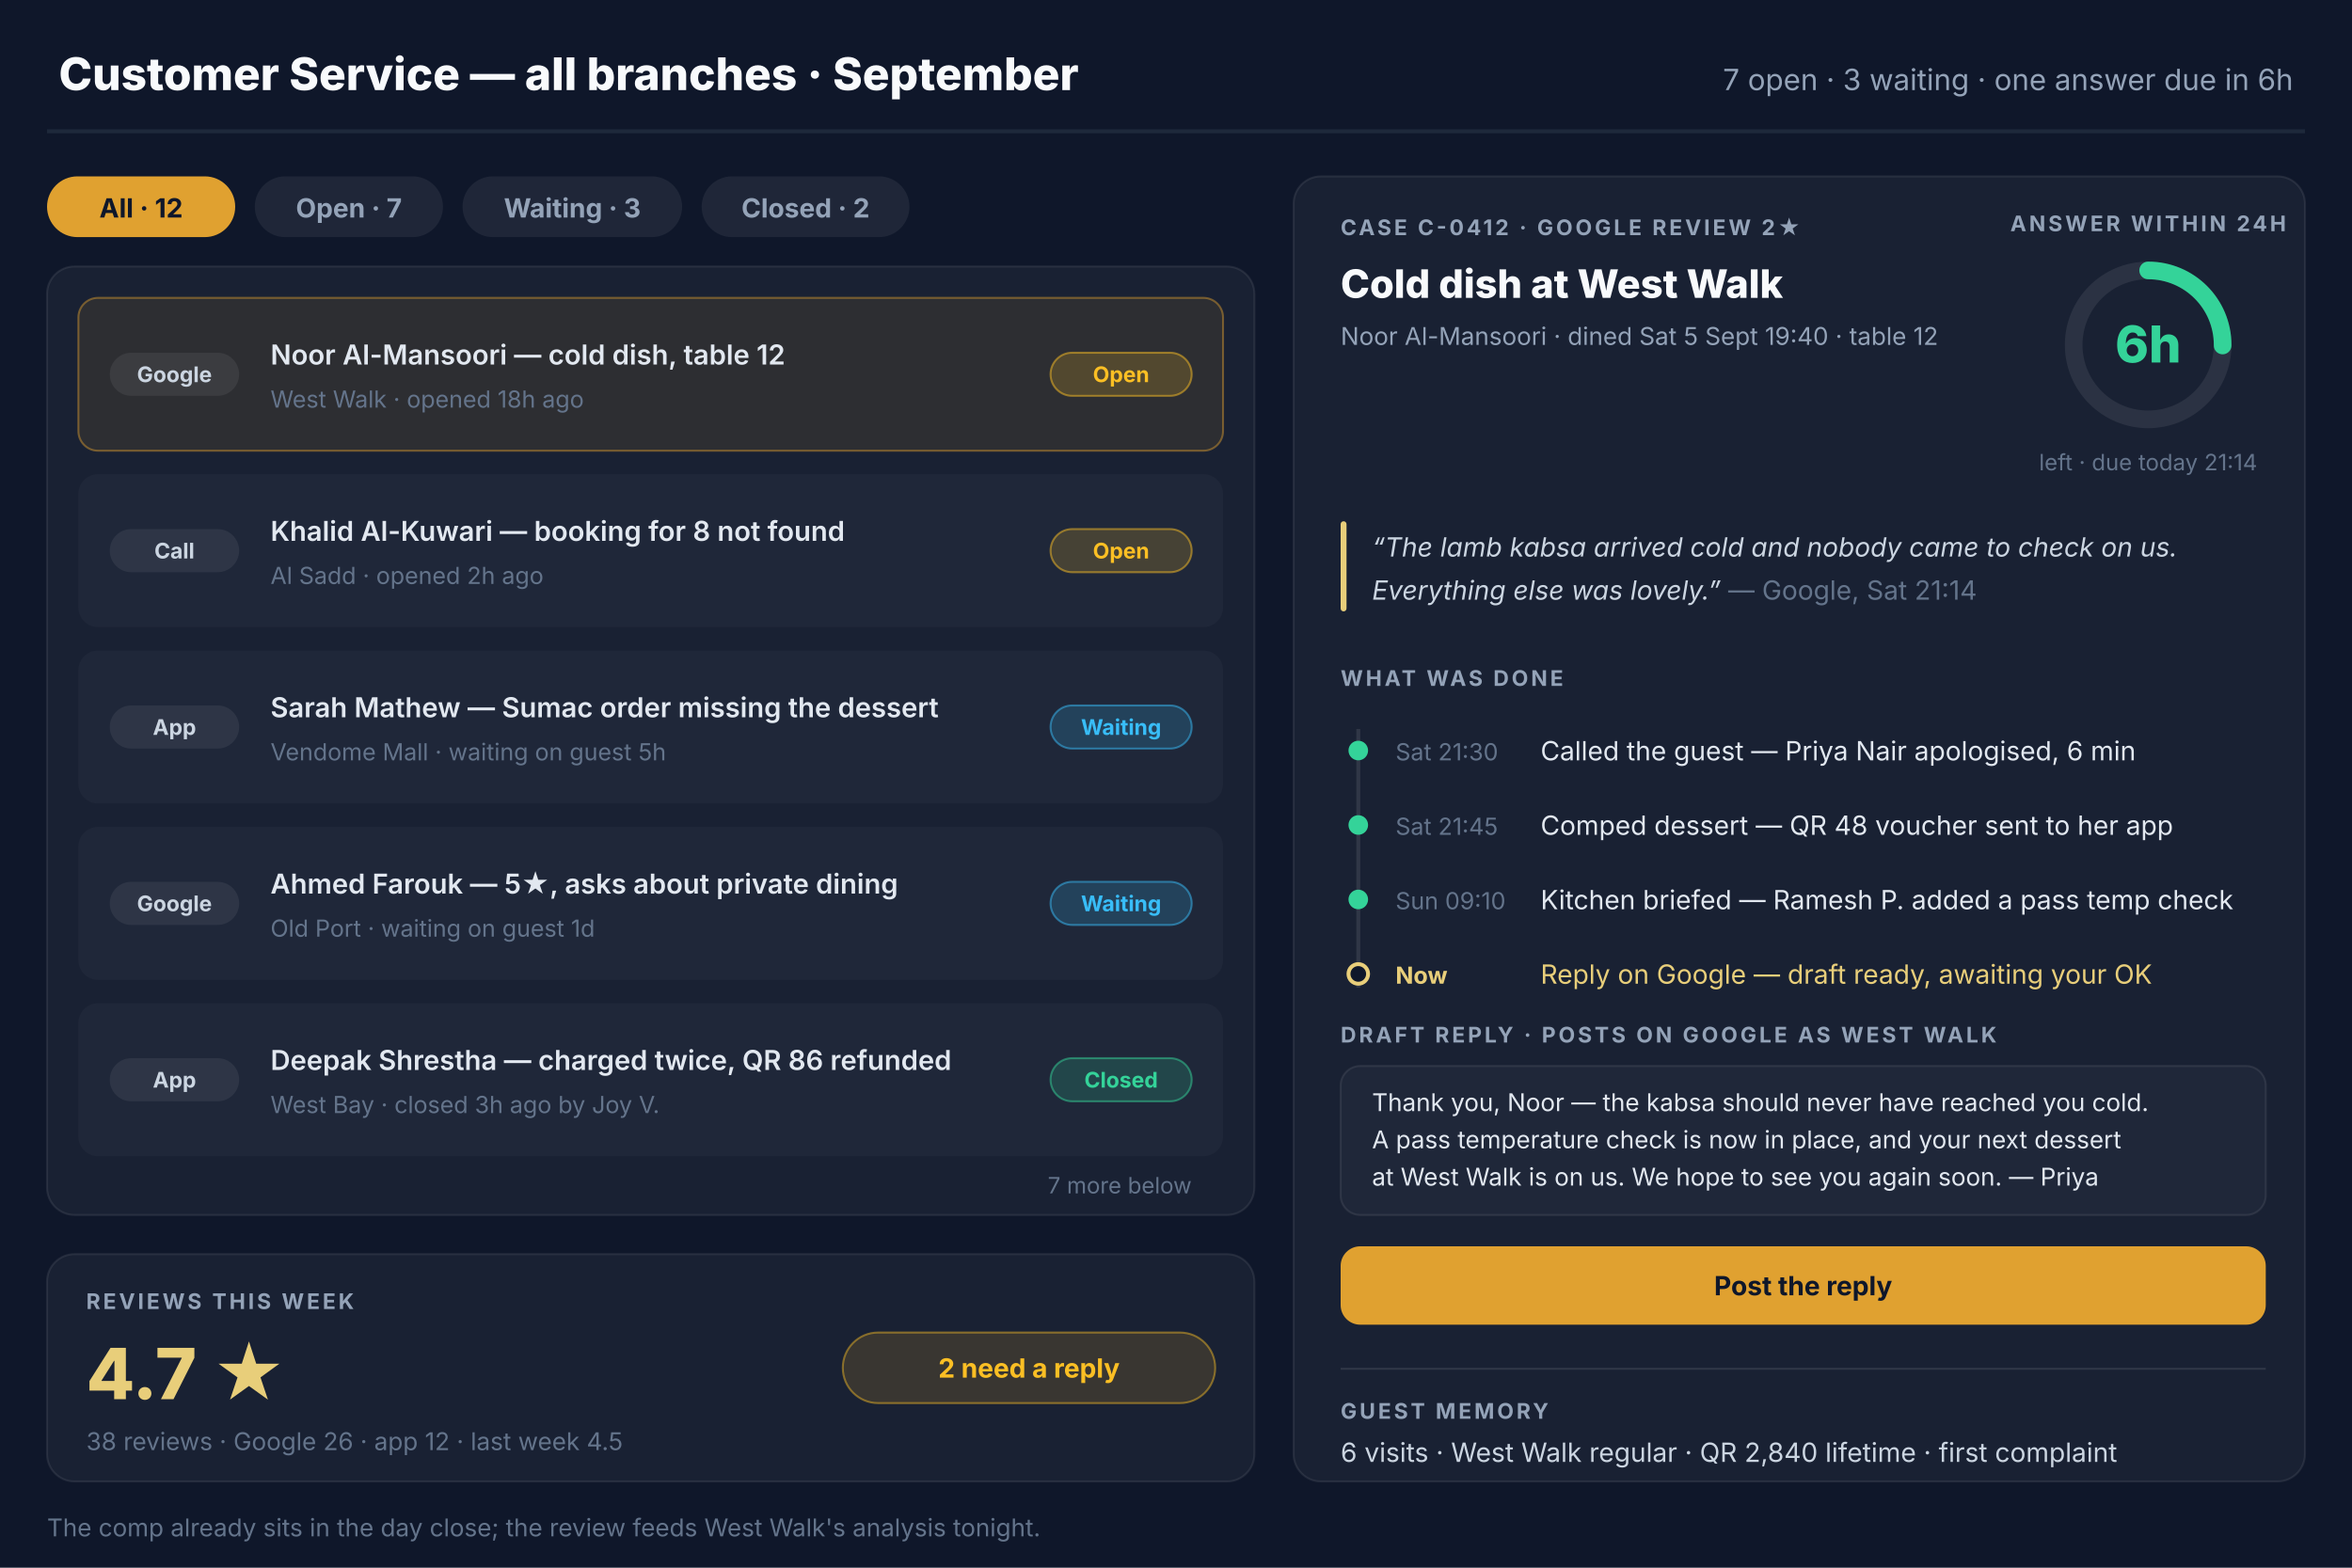
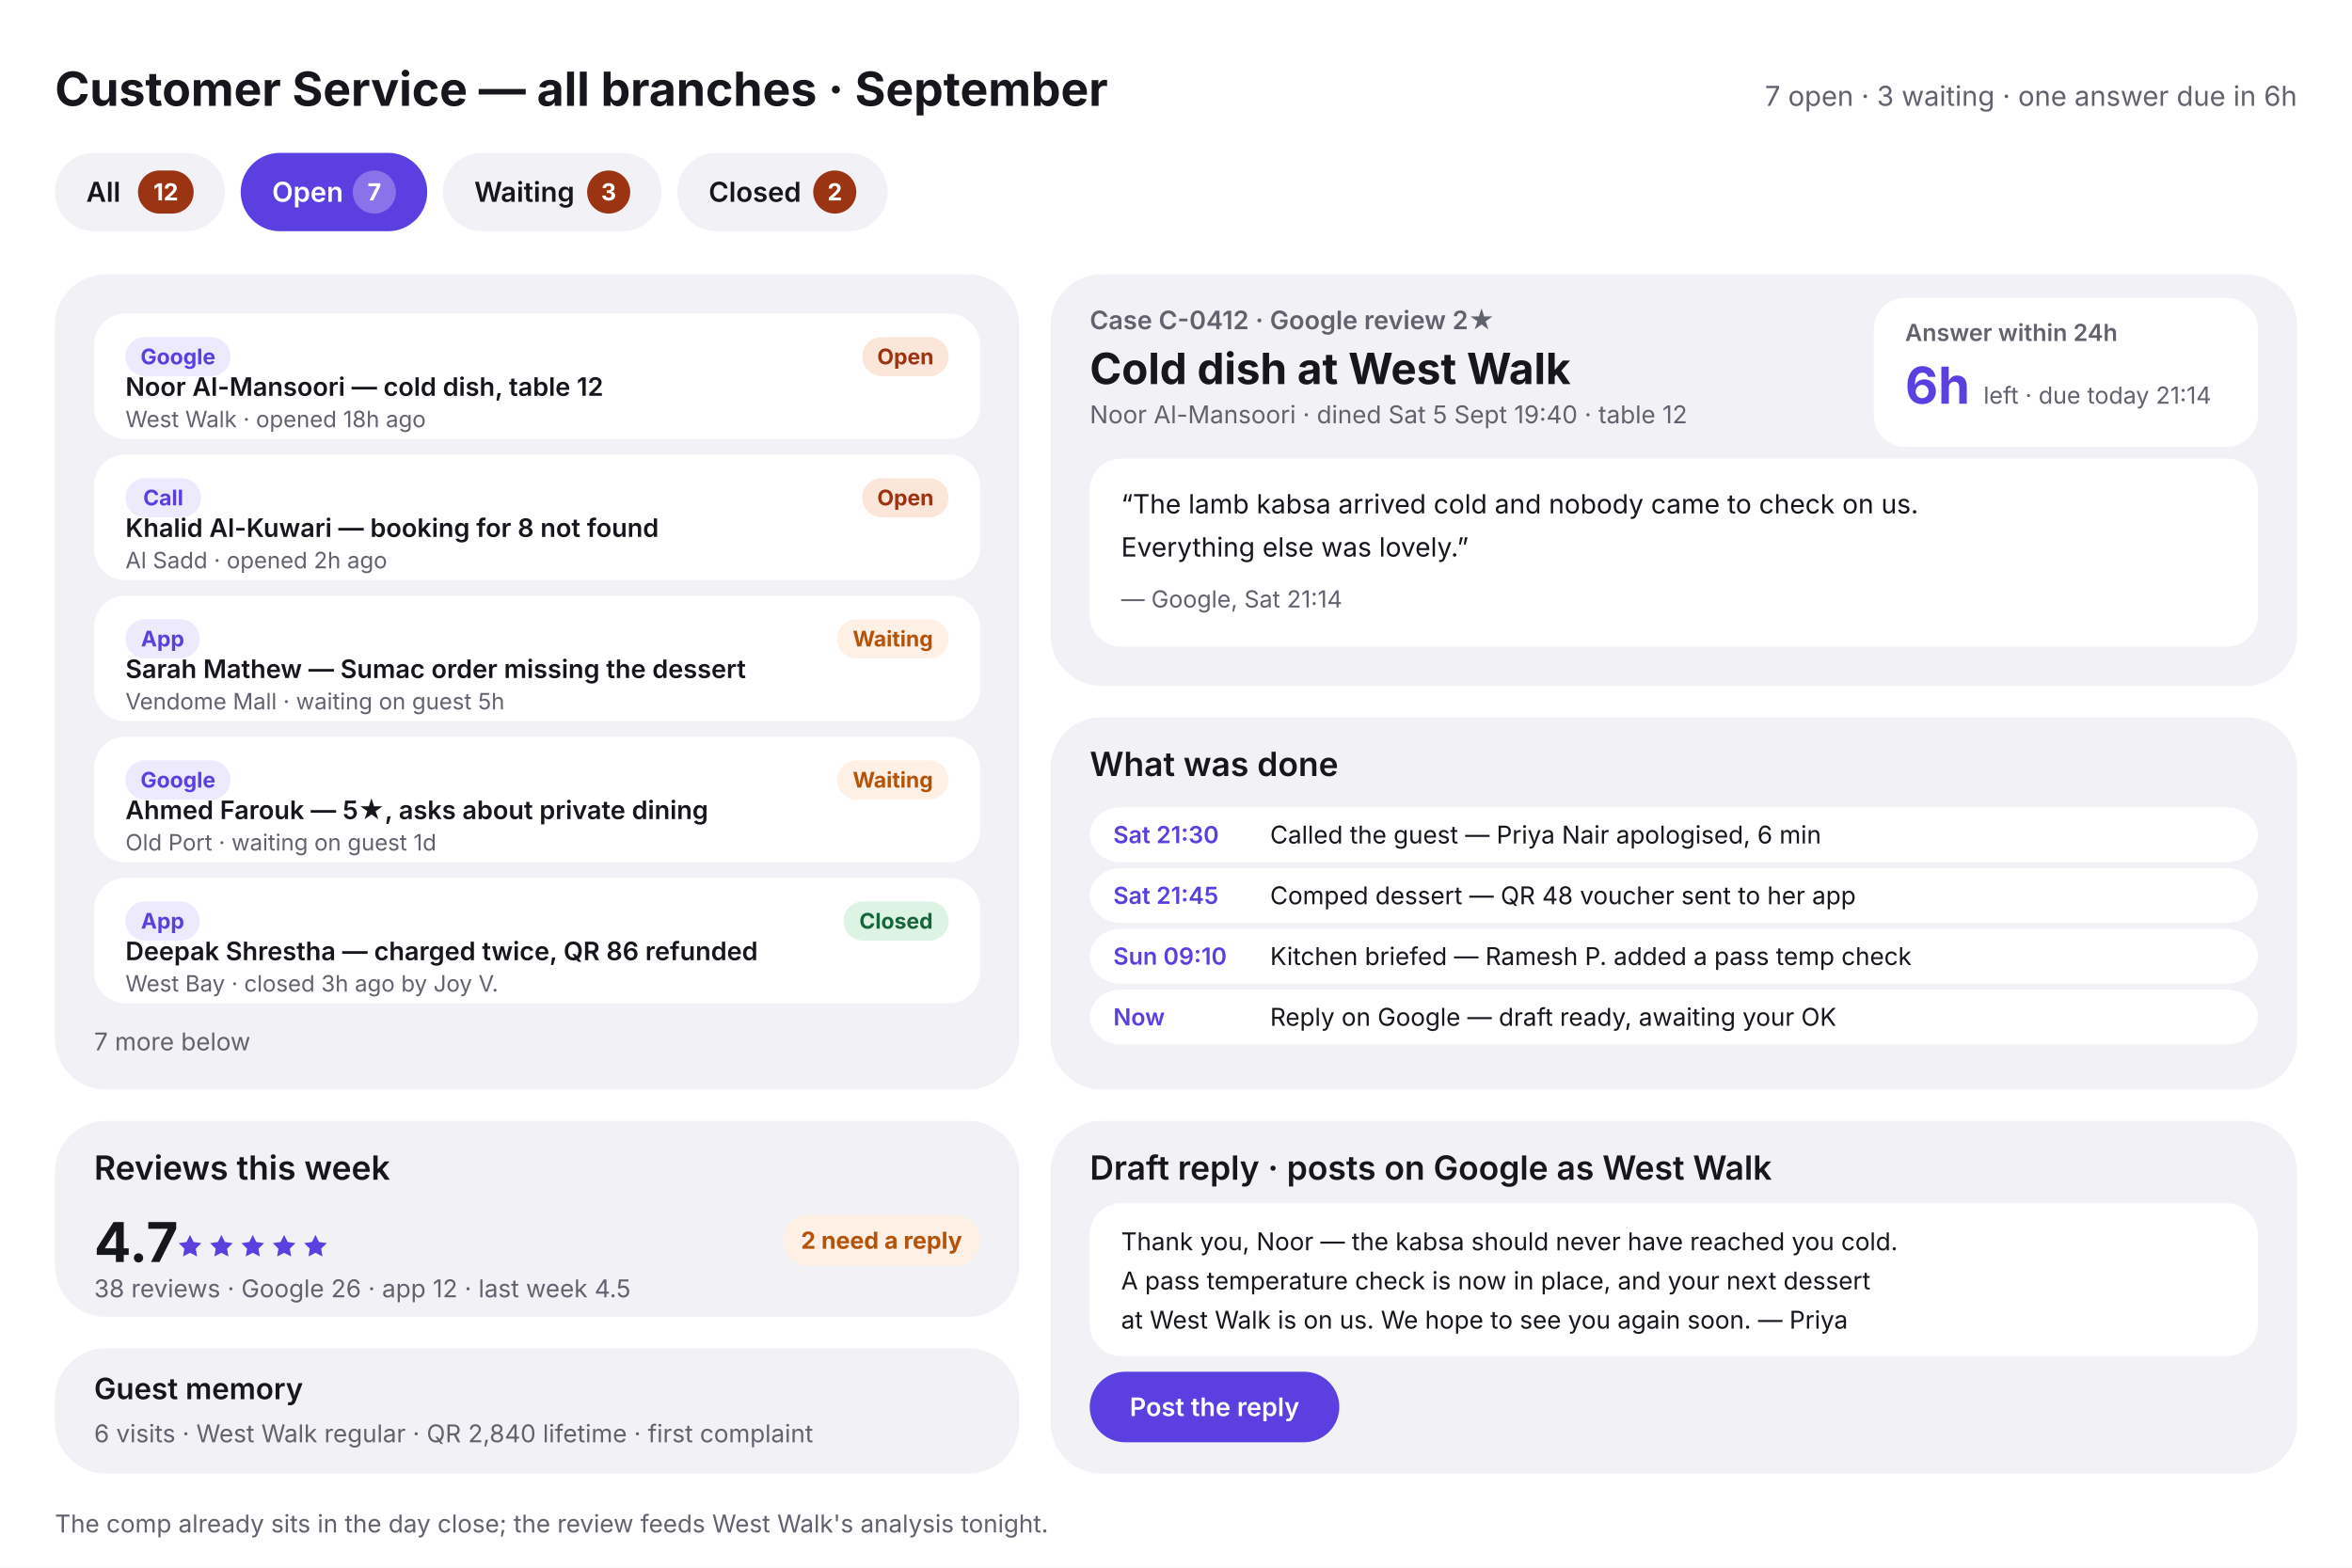
- <svg xmlns="http://www.w3.org/2000/svg" viewBox="0 0 1200 800" width="1200" height="800" font-family="Inter, system-ui, -apple-system, Segoe UI, sans-serif">
-   <rect width="1200" height="800" fill="#0F172A" />
-   <text x="30" y="46" font-size="23" font-weight="800" fill="#F8FAFC">Customer Service — all branches · September</text>
-   <text x="1170" y="46" font-size="15" fill="#94A3B8" text-anchor="end">7 open · 3 waiting · one answer due in 6h</text>
-   <rect x="24" y="66" width="1152" height="2" fill="#1E293B" />
-   <rect x="24" y="90" width="96" height="31" rx="15.5" fill="#E0A130" />
-   <text x="72" y="111" font-size="13.5" font-weight="700" fill="#0F172A" text-anchor="middle">All · 12</text>
-   <rect x="130" y="90" width="96" height="31" rx="15.5" fill="rgba(255,255,255,0.07)" />
-   <text x="178" y="111" font-size="13.5" font-weight="700" fill="#94A3B8" text-anchor="middle">Open · 7</text>
-   <rect x="236" y="90" width="112" height="31" rx="15.5" fill="rgba(255,255,255,0.07)" />
-   <text x="292" y="111" font-size="13.5" font-weight="700" fill="#94A3B8" text-anchor="middle">Waiting · 3</text>
-   <rect x="358" y="90" width="106" height="31" rx="15.5" fill="rgba(255,255,255,0.07)" />
-   <text x="411" y="111" font-size="13.5" font-weight="700" fill="#94A3B8" text-anchor="middle">Closed · 2</text>
-   <rect x="24" y="136" width="616" height="484" rx="14" fill="rgba(255,255,255,0.045)" stroke="rgba(255,255,255,0.08)" />
-   <rect x="40" y="152" width="584" height="78" rx="10" fill="rgba(224,161,48,0.10)" stroke="rgba(224,161,48,0.45)" />
-   <rect x="56" y="180" width="66" height="22" rx="11" fill="rgba(255,255,255,0.07)" />
-   <text x="89" y="195" font-size="11" font-weight="700" fill="#CBD5E1" text-anchor="middle">Google</text>
-   <text x="138" y="186" font-size="14" font-weight="600" fill="#E2E8F0">Noor Al-Mansoori — cold dish, table 12</text>
-   <text x="138" y="208" font-size="12" fill="#64748B">West Walk · opened 18h ago</text>
-   <rect x="536" y="180" width="72" height="22" rx="11" fill="#FBBF24" fill-opacity="0.18" stroke="#FBBF24" stroke-opacity="0.5" />
-   <text x="572" y="195" font-size="11" font-weight="700" fill="#FBBF24" text-anchor="middle">Open</text>
-   <rect x="40" y="242" width="584" height="78" rx="10" fill="rgba(255,255,255,0.03)" />
-   <rect x="56" y="270" width="66" height="22" rx="11" fill="rgba(255,255,255,0.07)" />
-   <text x="89" y="285" font-size="11" font-weight="700" fill="#CBD5E1" text-anchor="middle">Call</text>
-   <text x="138" y="276" font-size="14" font-weight="600" fill="#E2E8F0">Khalid Al-Kuwari — booking for 8 not found</text>
-   <text x="138" y="298" font-size="12" fill="#64748B">Al Sadd · opened 2h ago</text>
-   <rect x="536" y="270" width="72" height="22" rx="11" fill="#FBBF24" fill-opacity="0.18" stroke="#FBBF24" stroke-opacity="0.5" />
-   <text x="572" y="285" font-size="11" font-weight="700" fill="#FBBF24" text-anchor="middle">Open</text>
-   <rect x="40" y="332" width="584" height="78" rx="10" fill="rgba(255,255,255,0.03)" />
-   <rect x="56" y="360" width="66" height="22" rx="11" fill="rgba(255,255,255,0.07)" />
-   <text x="89" y="375" font-size="11" font-weight="700" fill="#CBD5E1" text-anchor="middle">App</text>
-   <text x="138" y="366" font-size="14" font-weight="600" fill="#E2E8F0">Sarah Mathew — Sumac order missing the dessert</text>
-   <text x="138" y="388" font-size="12" fill="#64748B">Vendome Mall · waiting on guest 5h</text>
-   <rect x="536" y="360" width="72" height="22" rx="11" fill="#38BDF8" fill-opacity="0.18" stroke="#38BDF8" stroke-opacity="0.5" />
-   <text x="572" y="375" font-size="11" font-weight="700" fill="#38BDF8" text-anchor="middle">Waiting</text>
-   <rect x="40" y="422" width="584" height="78" rx="10" fill="rgba(255,255,255,0.03)" />
-   <rect x="56" y="450" width="66" height="22" rx="11" fill="rgba(255,255,255,0.07)" />
-   <text x="89" y="465" font-size="11" font-weight="700" fill="#CBD5E1" text-anchor="middle">Google</text>
-   <text x="138" y="456" font-size="14" font-weight="600" fill="#E2E8F0">Ahmed Farouk — 5★, asks about private dining</text>
-   <text x="138" y="478" font-size="12" fill="#64748B">Old Port · waiting on guest 1d</text>
-   <rect x="536" y="450" width="72" height="22" rx="11" fill="#38BDF8" fill-opacity="0.18" stroke="#38BDF8" stroke-opacity="0.5" />
-   <text x="572" y="465" font-size="11" font-weight="700" fill="#38BDF8" text-anchor="middle">Waiting</text>
-   <rect x="40" y="512" width="584" height="78" rx="10" fill="rgba(255,255,255,0.03)" />
-   <rect x="56" y="540" width="66" height="22" rx="11" fill="rgba(255,255,255,0.07)" />
-   <text x="89" y="555" font-size="11" font-weight="700" fill="#CBD5E1" text-anchor="middle">App</text>
-   <text x="138" y="546" font-size="14" font-weight="600" fill="#E2E8F0">Deepak Shrestha — charged twice, QR 86 refunded</text>
-   <text x="138" y="568" font-size="12" fill="#64748B">West Bay · closed 3h ago by Joy V.</text>
-   <rect x="536" y="540" width="72" height="22" rx="11" fill="#34D399" fill-opacity="0.18" stroke="#34D399" stroke-opacity="0.5" />
-   <text x="572" y="555" font-size="11" font-weight="700" fill="#34D399" text-anchor="middle">Closed</text>
-   <text x="608" y="609" font-size="11.5" fill="#64748B" text-anchor="end">7 more below</text>
-   <rect x="24" y="640" width="616" height="116" rx="14" fill="rgba(255,255,255,0.045)" stroke="rgba(255,255,255,0.08)" />
-   <text x="44" y="668" font-size="11" font-weight="700" fill="#94A3B8" letter-spacing="1.4">REVIEWS THIS WEEK</text>
-   <text x="44" y="714" font-size="36" font-weight="800" fill="#E8CE7A">4.7 ★</text>
-   <text x="44" y="740" font-size="12.5" fill="#64748B">38 reviews · Google 26 · app 12 · last week 4.5</text>
-   <rect x="430" y="680" width="190" height="36" rx="18" fill="#FBBF24" fill-opacity="0.14" stroke="#FBBF24" stroke-opacity="0.45" />
-   <text x="525" y="703" font-size="13.5" font-weight="700" fill="#FBBF24" text-anchor="middle">2 need a reply</text>
-   <rect x="660" y="90" width="516" height="666" rx="14" fill="rgba(255,255,255,0.045)" stroke="rgba(255,255,255,0.08)" />
-   <text x="684" y="120" font-size="11" font-weight="700" fill="#94A3B8" letter-spacing="1.4">CASE C-0412 · GOOGLE REVIEW 2★</text>
-   <text x="684" y="152" font-size="20" font-weight="800" fill="#F8FAFC">Cold dish at West Walk</text>
-   <text x="684" y="176" font-size="12.5" fill="#94A3B8">Noor Al-Mansoori · dined Sat 5 Sept 19:40 · table 12</text>
-   <text x="1096" y="118" font-size="11" font-weight="700" fill="#94A3B8" letter-spacing="1.4" text-anchor="middle">ANSWER WITHIN 24H</text>
-   <circle cx="1096" cy="176" r="38" fill="none" stroke="rgba(255,255,255,0.08)" stroke-width="9" />
-   <circle cx="1096" cy="176" r="38" fill="none" stroke="#34D399" stroke-width="9" stroke-linecap="round" stroke-dasharray="60 180" transform="rotate(-90 1096 176)" />
-   <text x="1096" y="185" font-size="26" font-weight="800" fill="#34D399" text-anchor="middle">6h</text>
-   <text x="1096" y="240" font-size="11.5" fill="#64748B" text-anchor="middle">left · due today 21:14</text>
-   <rect x="684" y="266" width="3" height="46" rx="1.5" fill="#E8CE7A" />
-   <text x="700" y="284" font-size="13.5" font-style="italic" fill="#CBD5E1">“The lamb kabsa arrived cold and nobody came to check on us.</text>
-   <text x="700" y="306" font-size="13.5" font-style="italic" fill="#CBD5E1">Everything else was lovely.” <tspan font-style="normal" fill="#64748B">— Google, Sat 21:14</tspan>
-   </text>
-   <text x="684" y="350" font-size="11" font-weight="700" fill="#94A3B8" letter-spacing="1.4">WHAT WAS DONE</text>
-   <rect x="692" y="372" width="2" height="132" fill="rgba(255,255,255,0.1)" />
-   <circle cx="693" cy="383" r="5" fill="#34D399" />
-   <text x="712" y="388" font-size="13.5" fill="#E2E8F0">
-     <tspan font-size="12" fill="#64748B">Sat 21:30</tspan>
-     <tspan x="786">Called the guest — Priya Nair apologised, 6 min</tspan>
-   </text>
-   <circle cx="693" cy="421" r="5" fill="#34D399" />
-   <text x="712" y="426" font-size="13.5" fill="#E2E8F0">
-     <tspan font-size="12" fill="#64748B">Sat 21:45</tspan>
-     <tspan x="786">Comped dessert — QR 48 voucher sent to her app</tspan>
-   </text>
-   <circle cx="693" cy="459" r="5" fill="#34D399" />
-   <text x="712" y="464" font-size="13.5" fill="#E2E8F0">
-     <tspan font-size="12" fill="#64748B">Sun 09:10</tspan>
-     <tspan x="786">Kitchen briefed — Ramesh P. added a pass temp check</tspan>
-   </text>
-   <circle cx="693" cy="497" r="5" fill="#0F172A" stroke="#E8CE7A" stroke-width="2" />
-   <text x="712" y="502" font-size="13.5" fill="#E8CE7A">
-     <tspan font-size="12" font-weight="700">Now</tspan>
-     <tspan x="786">Reply on Google — draft ready, awaiting your OK</tspan>
-   </text>
-   <text x="684" y="532" font-size="11" font-weight="700" fill="#94A3B8" letter-spacing="1.4">DRAFT REPLY · POSTS ON GOOGLE AS WEST WALK</text>
-   <rect x="684" y="544" width="472" height="76" rx="10" fill="rgba(255,255,255,0.03)" stroke="rgba(255,255,255,0.08)" />
-   <text x="700" y="567" font-size="12.5" fill="#E2E8F0">Thank you, Noor — the kabsa should never have reached you cold.</text>
-   <text x="700" y="586" font-size="12.5" fill="#E2E8F0">A pass temperature check is now in place, and your next dessert</text>
-   <text x="700" y="605" font-size="12.5" fill="#E2E8F0">at West Walk is on us. We hope to see you again soon. — Priya</text>
-   <rect x="684" y="636" width="472" height="40" rx="10" fill="#E0A130" />
-   <text x="920" y="661" font-size="13.5" font-weight="700" fill="#0F172A" text-anchor="middle">Post the reply</text>
-   <rect x="684" y="698" width="472" height="1" fill="rgba(255,255,255,0.1)" />
-   <text x="684" y="724" font-size="11" font-weight="700" fill="#94A3B8" letter-spacing="1.4">GUEST MEMORY</text>
-   <text x="684" y="746" font-size="13.5" fill="#CBD5E1">6 visits · West Walk regular · QR 2,840 lifetime · first complaint</text>
-   <text x="24" y="784" font-size="12.5" fill="#64748B">The comp already sits in the day close; the review feeds West Walk's analysis tonight.</text>
+ <svg xmlns="http://www.w3.org/2000/svg" viewBox="0 0 1200 800" width="1200" height="800" font-family="-apple-system, BlinkMacSystemFont, &quot;SF Pro Text&quot;, &quot;Helvetica Neue&quot;, sans-serif" font-variant-numeric="tabular-nums">
+   <rect x="0" y="0" width="1200" height="800" fill="#FFFFFF" />
+   <text x="28" y="54" font-size="24" font-weight="700" fill="#16161D">Customer Service — all branches · September</text>
+   <text x="1172" y="54" font-size="14" fill="#62626E" text-anchor="end">7 open · 3 waiting · one answer due in 6h</text>
+   <rect x="28" y="78" width="86.81" height="40" rx="20" fill="#F2F2F6" />
+   <text x="44" y="102.97" font-size="14" font-weight="600" fill="#16161D">All</text>
+   <rect x="70.4" y="87" width="28.41" height="22" rx="11" fill="#9A3412" />
+   <text x="84.61" y="102.26" font-size="12" font-weight="700" fill="#FFFFFF" text-anchor="middle">12</text>
+   <rect x="122.81" y="78" width="95.18" height="40" rx="20" fill="#5B3FE0" />
+   <text x="138.81" y="102.97" font-size="14" font-weight="600" fill="#FFFFFF">Open</text>
+   <rect x="179.99" y="87" width="22" height="22" rx="11" fill="#8A73EA" />
+   <text x="190.99" y="102.26" font-size="12" font-weight="700" fill="#FFFFFF" text-anchor="middle">7</text>
+   <rect x="225.99" y="78" width="111.56" height="40" rx="20" fill="#F2F2F6" />
+   <text x="241.99" y="102.97" font-size="14" font-weight="600" fill="#16161D">Waiting</text>
+   <rect x="299.55" y="87" width="22" height="22" rx="11" fill="#9A3412" />
+   <text x="310.55" y="102.26" font-size="12" font-weight="700" fill="#FFFFFF" text-anchor="middle">3</text>
+   <rect x="345.55" y="78" width="107.35" height="40" rx="20" fill="#F2F2F6" />
+   <text x="361.55" y="102.97" font-size="14" font-weight="600" fill="#16161D">Closed</text>
+   <rect x="414.9" y="87" width="22" height="22" rx="11" fill="#9A3412" />
+   <text x="425.9" y="102.26" font-size="12" font-weight="700" fill="#FFFFFF" text-anchor="middle">2</text>
+   <rect x="28" y="140" width="492" height="416" rx="26" fill="#F2F2F6" />
+   <rect x="48" y="160" width="452" height="64" rx="16" fill="#FFFFFF" />
+   <rect x="64" y="172" width="53.64" height="20" rx="10" fill="#EEEAFD" />
+   <text x="90.82" y="185.91" font-size="11" font-weight="700" fill="#5B3FE0" text-anchor="middle">Google</text>
+   <rect x="439.93" y="172" width="44.07" height="20" rx="10" fill="#FCE6DA" />
+   <text x="461.96" y="185.91" font-size="11" font-weight="700" fill="#9A3412" text-anchor="middle">Open</text>
+   <text x="64" y="202" font-size="13" font-weight="600" fill="#16161D">Noor Al-Mansoori — cold dish, table 12</text>
+   <text x="64" y="218" font-size="11.5" fill="#62626E">West Walk · opened 18h ago</text>
+   <rect x="48" y="232" width="452" height="64" rx="16" fill="#FFFFFF" />
+   <rect x="64" y="244" width="38.61" height="20" rx="10" fill="#EEEAFD" />
+   <text x="83.3" y="257.9" font-size="11" font-weight="700" fill="#5B3FE0" text-anchor="middle">Call</text>
+   <rect x="439.93" y="244" width="44.07" height="20" rx="10" fill="#FCE6DA" />
+   <text x="461.96" y="257.9" font-size="11" font-weight="700" fill="#9A3412" text-anchor="middle">Open</text>
+   <text x="64" y="274" font-size="13" font-weight="600" fill="#16161D">Khalid Al-Kuwari — booking for 8 not found</text>
+   <text x="64" y="290" font-size="11.5" fill="#62626E">Al Sadd · opened 2h ago</text>
+   <rect x="48" y="304" width="452" height="64" rx="16" fill="#FFFFFF" />
+   <rect x="64" y="316" width="37.92" height="20" rx="10" fill="#EEEAFD" />
+   <text x="82.96" y="329.9" font-size="11" font-weight="700" fill="#5B3FE0" text-anchor="middle">App</text>
+   <rect x="427.06" y="316" width="56.94" height="20" rx="10" fill="#FFF0E6" />
+   <text x="455.53" y="329.9" font-size="11" font-weight="700" fill="#B45309" text-anchor="middle">Waiting</text>
+   <text x="64" y="346" font-size="13" font-weight="600" fill="#16161D">Sarah Mathew — Sumac order missing the dessert</text>
+   <text x="64" y="362" font-size="11.5" fill="#62626E">Vendome Mall · waiting on guest 5h</text>
+   <rect x="48" y="376" width="452" height="64" rx="16" fill="#FFFFFF" />
+   <rect x="64" y="388" width="53.64" height="20" rx="10" fill="#EEEAFD" />
+   <text x="90.82" y="401.9" font-size="11" font-weight="700" fill="#5B3FE0" text-anchor="middle">Google</text>
+   <rect x="427.06" y="388" width="56.94" height="20" rx="10" fill="#FFF0E6" />
+   <text x="455.53" y="401.9" font-size="11" font-weight="700" fill="#B45309" text-anchor="middle">Waiting</text>
+   <text x="64" y="418" font-size="13" font-weight="600" fill="#16161D">Ahmed Farouk — 5★, asks about private dining</text>
+   <text x="64" y="434" font-size="11.5" fill="#62626E">Old Port · waiting on guest 1d</text>
+   <rect x="48" y="448" width="452" height="64" rx="16" fill="#FFFFFF" />
+   <rect x="64" y="460" width="37.92" height="20" rx="10" fill="#EEEAFD" />
+   <text x="82.96" y="473.9" font-size="11" font-weight="700" fill="#5B3FE0" text-anchor="middle">App</text>
+   <rect x="430.36" y="460" width="53.64" height="20" rx="10" fill="#DDF3E4" />
+   <text x="457.18" y="473.9" font-size="11" font-weight="700" fill="#17663A" text-anchor="middle">Closed</text>
+   <text x="64" y="490" font-size="13" font-weight="600" fill="#16161D">Deepak Shrestha — charged twice, QR 86 refunded</text>
+   <text x="64" y="506" font-size="11.5" fill="#62626E">West Bay · closed 3h ago by Joy V.</text>
+   <text x="48" y="536" font-size="12.5" fill="#62626E">7 more below</text>
+   <rect x="28" y="572" width="492" height="100" rx="26" fill="#F2F2F6" />
+   <text x="48" y="602" font-size="17" font-weight="600" fill="#16161D">Reviews this week</text>
+   <text x="48" y="644" font-size="28" font-weight="700" fill="#16161D">4.7</text>
+   <g transform="translate(90 629) scale(0.58)" fill="#5B3FE0" stroke="none">
+     <path d="M12 2 15.09 8.26 22 9.27 17 14.14 18.18 21.02 12 17.77 5.82 21.02 7 14.14 2 9.27 8.91 8.26z" />
+   </g>
+   <g transform="translate(106 629) scale(0.58)" fill="#5B3FE0" stroke="none">
+     <path d="M12 2 15.09 8.26 22 9.27 17 14.14 18.18 21.02 12 17.77 5.82 21.02 7 14.14 2 9.27 8.91 8.26z" />
+   </g>
+   <g transform="translate(122 629) scale(0.58)" fill="#5B3FE0" stroke="none">
+     <path d="M12 2 15.09 8.26 22 9.27 17 14.14 18.18 21.02 12 17.77 5.82 21.02 7 14.14 2 9.27 8.91 8.26z" />
+   </g>
+   <g transform="translate(138 629) scale(0.58)" fill="#5B3FE0" stroke="none">
+     <path d="M12 2 15.09 8.26 22 9.27 17 14.14 18.18 21.02 12 17.77 5.82 21.02 7 14.14 2 9.27 8.91 8.26z" />
+   </g>
+   <g transform="translate(154 629) scale(0.58)" fill="#5B3FE0" stroke="none">
+     <path d="M12 2 15.09 8.26 22 9.27 17 14.14 18.18 21.02 12 17.77 5.82 21.02 7 14.14 2 9.27 8.91 8.26z" />
+   </g>
+   <text x="48" y="662" font-size="12.5" fill="#62626E">38 reviews · Google 26 · app 12 · last week 4.5</text>
+   <rect x="399.53" y="620" width="100.47" height="26" rx="13" fill="#FFF0E6" />
+   <text x="449.77" y="637.26" font-size="12" font-weight="700" fill="#B45309" text-anchor="middle">2 need a reply</text>
+   <rect x="28" y="688" width="492" height="64" rx="26" fill="#F2F2F6" />
+   <text x="48" y="714" font-size="15" font-weight="600" fill="#16161D">Guest memory</text>
+   <text x="48" y="736" font-size="12.5" fill="#62626E">6 visits · West Walk regular · QR 2,840 lifetime · first complaint</text>
+   <rect x="536" y="140" width="636" height="210" rx="26" fill="#F2F2F6" />
+   <text x="556" y="168" font-size="13" font-weight="600" fill="#62626E">Case C-0412 · Google review 2★</text>
+   <text x="556" y="196" font-size="22" font-weight="700" fill="#16161D">Cold dish at West Walk</text>
+   <text x="556" y="216" font-size="12.5" fill="#62626E">Noor Al-Mansoori · dined Sat 5 Sept 19:40 · table 12</text>
+   <rect x="956" y="152" width="196" height="76" rx="16" fill="#FFFFFF" />
+   <text x="972" y="174" font-size="12" font-weight="600" fill="#62626E">Answer within 24h</text>
+   <text x="972" y="206" font-size="26" font-weight="700" fill="#5B3FE0">6h</text>
+   <text x="1012" y="206" font-size="12" fill="#62626E">left · due today 21:14</text>
+   <rect x="556" y="234" width="596" height="96" rx="16" fill="#FFFFFF" />
+   <text x="572" y="262" font-size="13.5" fill="#16161D">“The lamb kabsa arrived cold and nobody came to check on us.</text>
+   <text x="572" y="284" font-size="13.5" fill="#16161D">Everything else was lovely.”</text>
+   <text x="572" y="310" font-size="12" fill="#62626E">— Google, Sat 21:14</text>
+   <rect x="536" y="366" width="636" height="190" rx="26" fill="#F2F2F6" />
+   <text x="556" y="396" font-size="17" font-weight="600" fill="#16161D">What was done</text>
+   <rect x="556" y="412" width="596" height="28" rx="16" fill="#FFFFFF" />
+   <text x="568" y="430.26" font-size="12" font-weight="600" fill="#5B3FE0">Sat 21:30</text>
+   <text x="648" y="430.44" font-size="12.5" fill="#16161D">Called the guest — Priya Nair apologised, 6 min</text>
+   <rect x="556" y="443" width="596" height="28" rx="16" fill="#FFFFFF" />
+   <text x="568" y="461.26" font-size="12" font-weight="600" fill="#5B3FE0">Sat 21:45</text>
+   <text x="648" y="461.44" font-size="12.5" fill="#16161D">Comped dessert — QR 48 voucher sent to her app</text>
+   <rect x="556" y="474" width="596" height="28" rx="16" fill="#FFFFFF" />
+   <text x="568" y="492.26" font-size="12" font-weight="600" fill="#5B3FE0">Sun 09:10</text>
+   <text x="648" y="492.44" font-size="12.5" fill="#16161D">Kitchen briefed — Ramesh P. added a pass temp check</text>
+   <rect x="556" y="505" width="596" height="28" rx="16" fill="#FFFFFF" />
+   <text x="568" y="523.26" font-size="12" font-weight="600" fill="#5B3FE0">Now</text>
+   <text x="648" y="523.44" font-size="12.5" fill="#16161D">Reply on Google — draft ready, awaiting your OK</text>
+   <rect x="536" y="572" width="636" height="180" rx="26" fill="#F2F2F6" />
+   <text x="556" y="602" font-size="17" font-weight="600" fill="#16161D">Draft reply · posts on Google as West Walk</text>
+   <rect x="556" y="614" width="596" height="78" rx="16" fill="#FFFFFF" />
+   <text x="572" y="638" font-size="12.5" fill="#16161D">Thank you, Noor — the kabsa should never have reached you cold.</text>
+   <text x="572" y="658" font-size="12.5" fill="#16161D">A pass temperature check is now in place, and your next dessert</text>
+   <text x="572" y="678" font-size="12.5" fill="#16161D">at West Walk is on us. We hope to see you again soon. — Priya</text>
+   <rect x="556" y="700" width="127.32" height="36" rx="18" fill="#5B3FE0" />
+   <text x="619.66" y="722.62" font-size="13" font-weight="600" fill="#FFFFFF" text-anchor="middle">Post the reply</text>
+   <text x="28" y="782" font-size="12.5" fill="#62626E">The comp already sits in the day close; the review feeds West Walk's analysis tonight.</text>
</svg>
